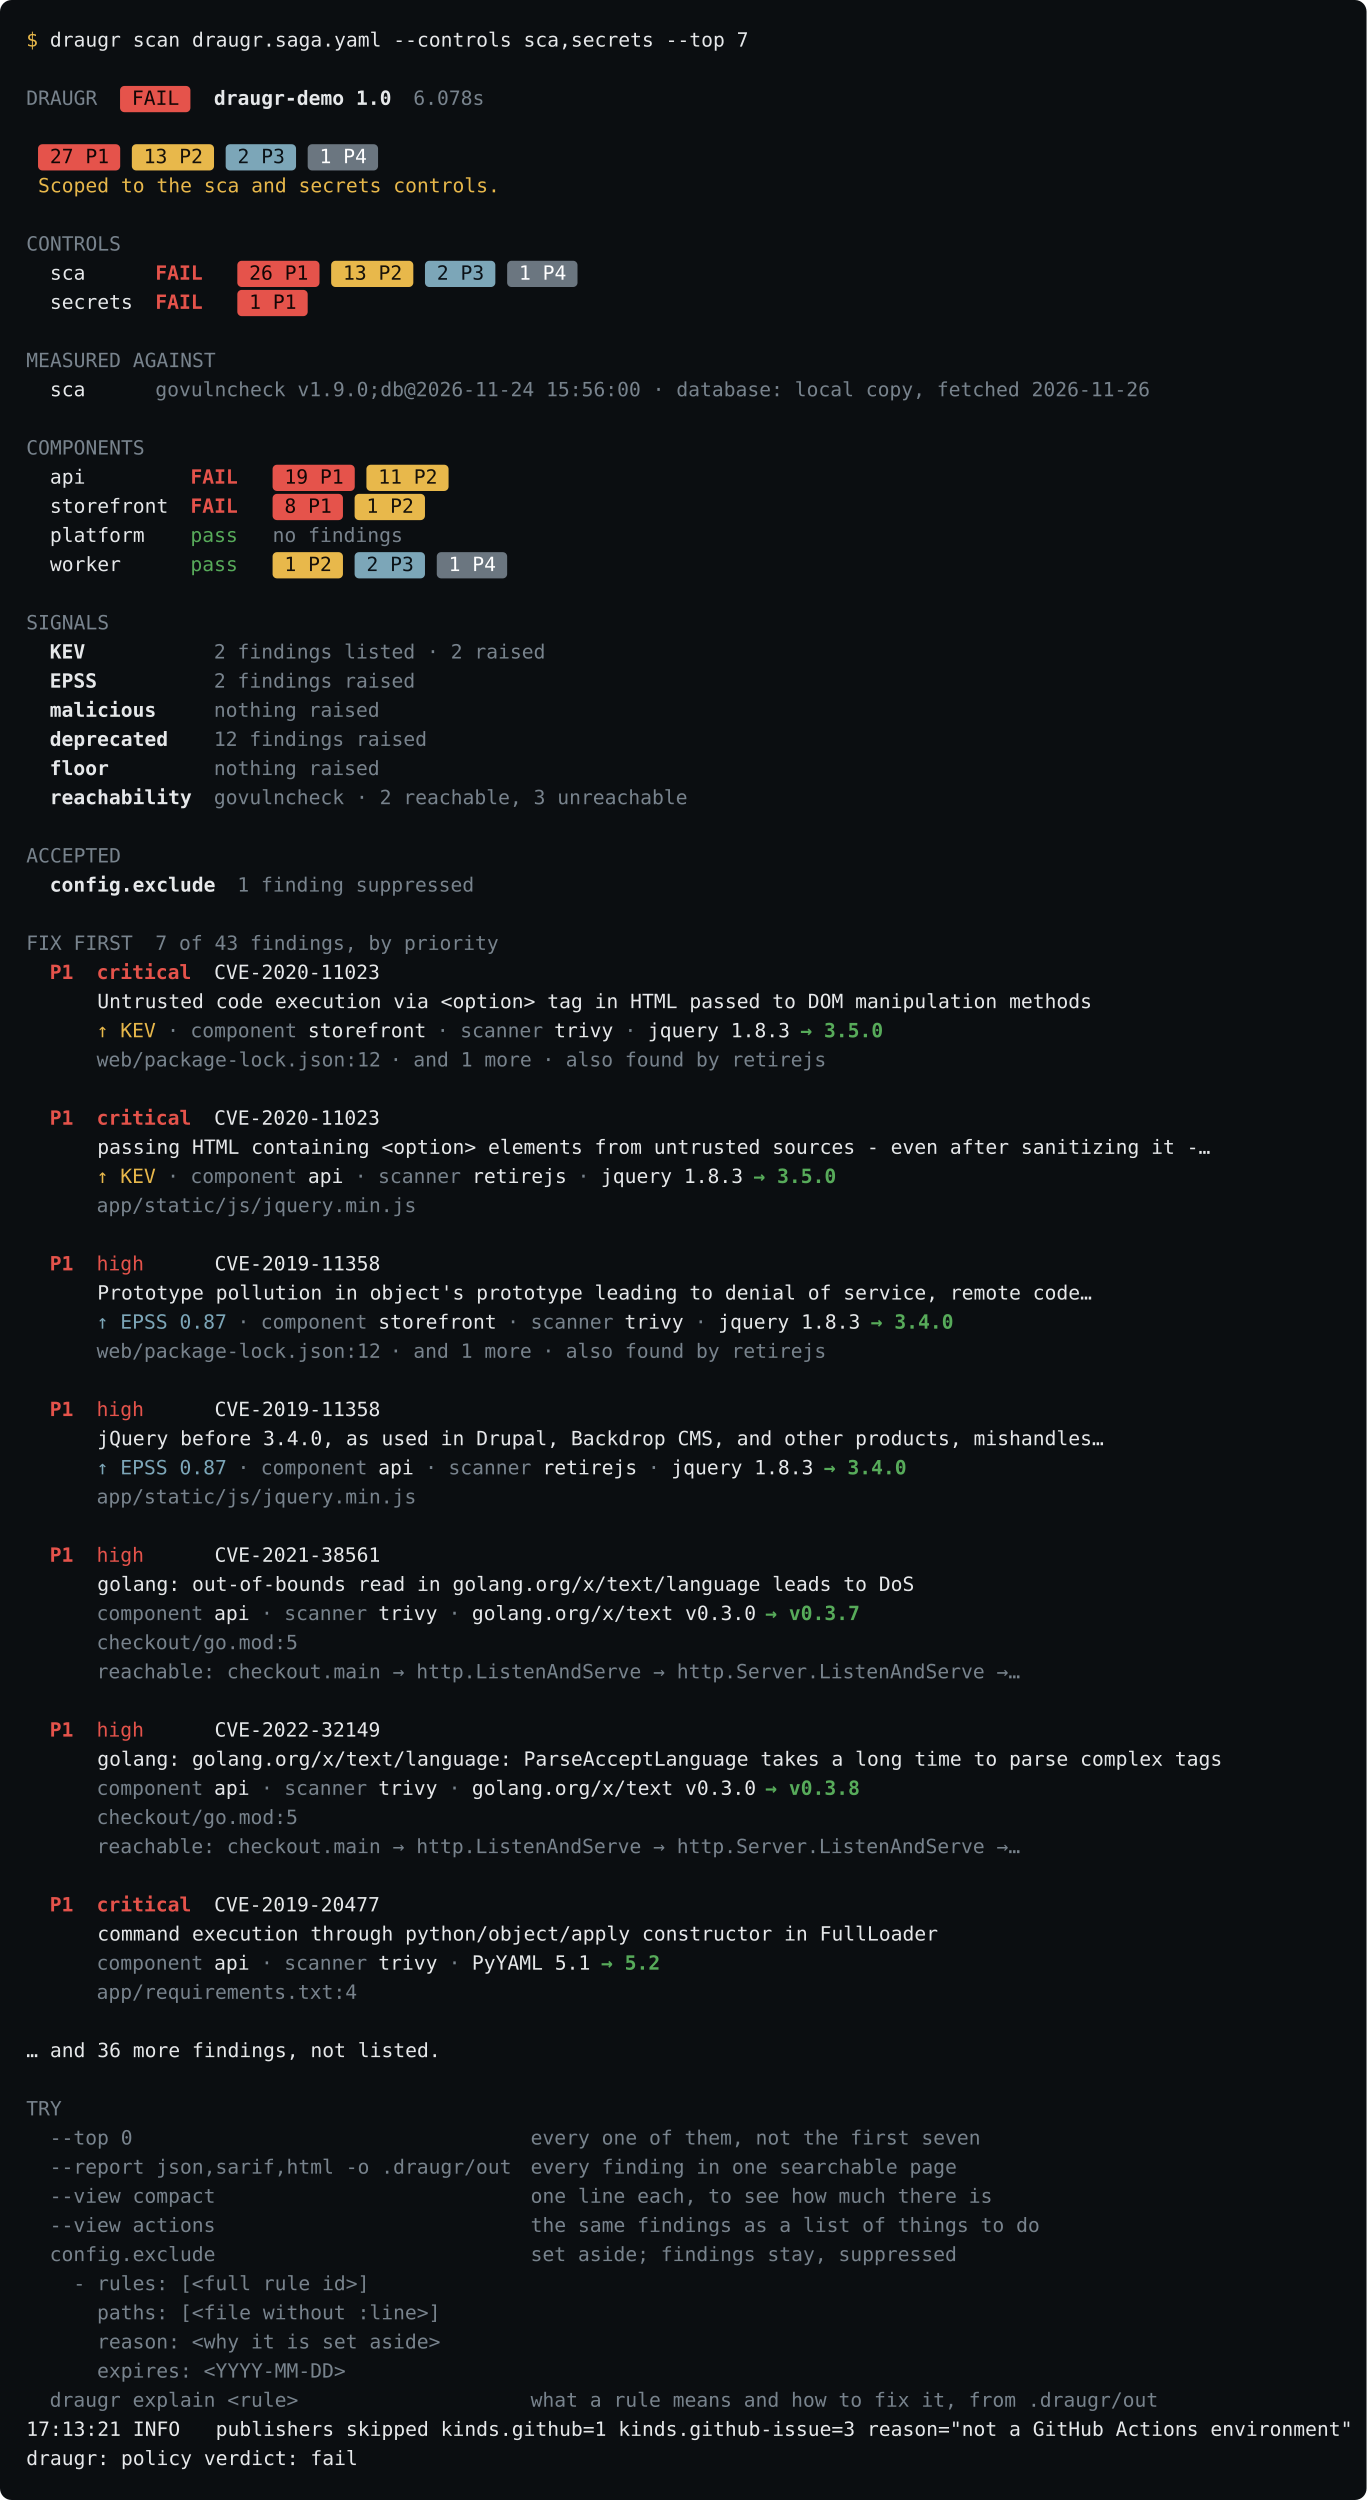
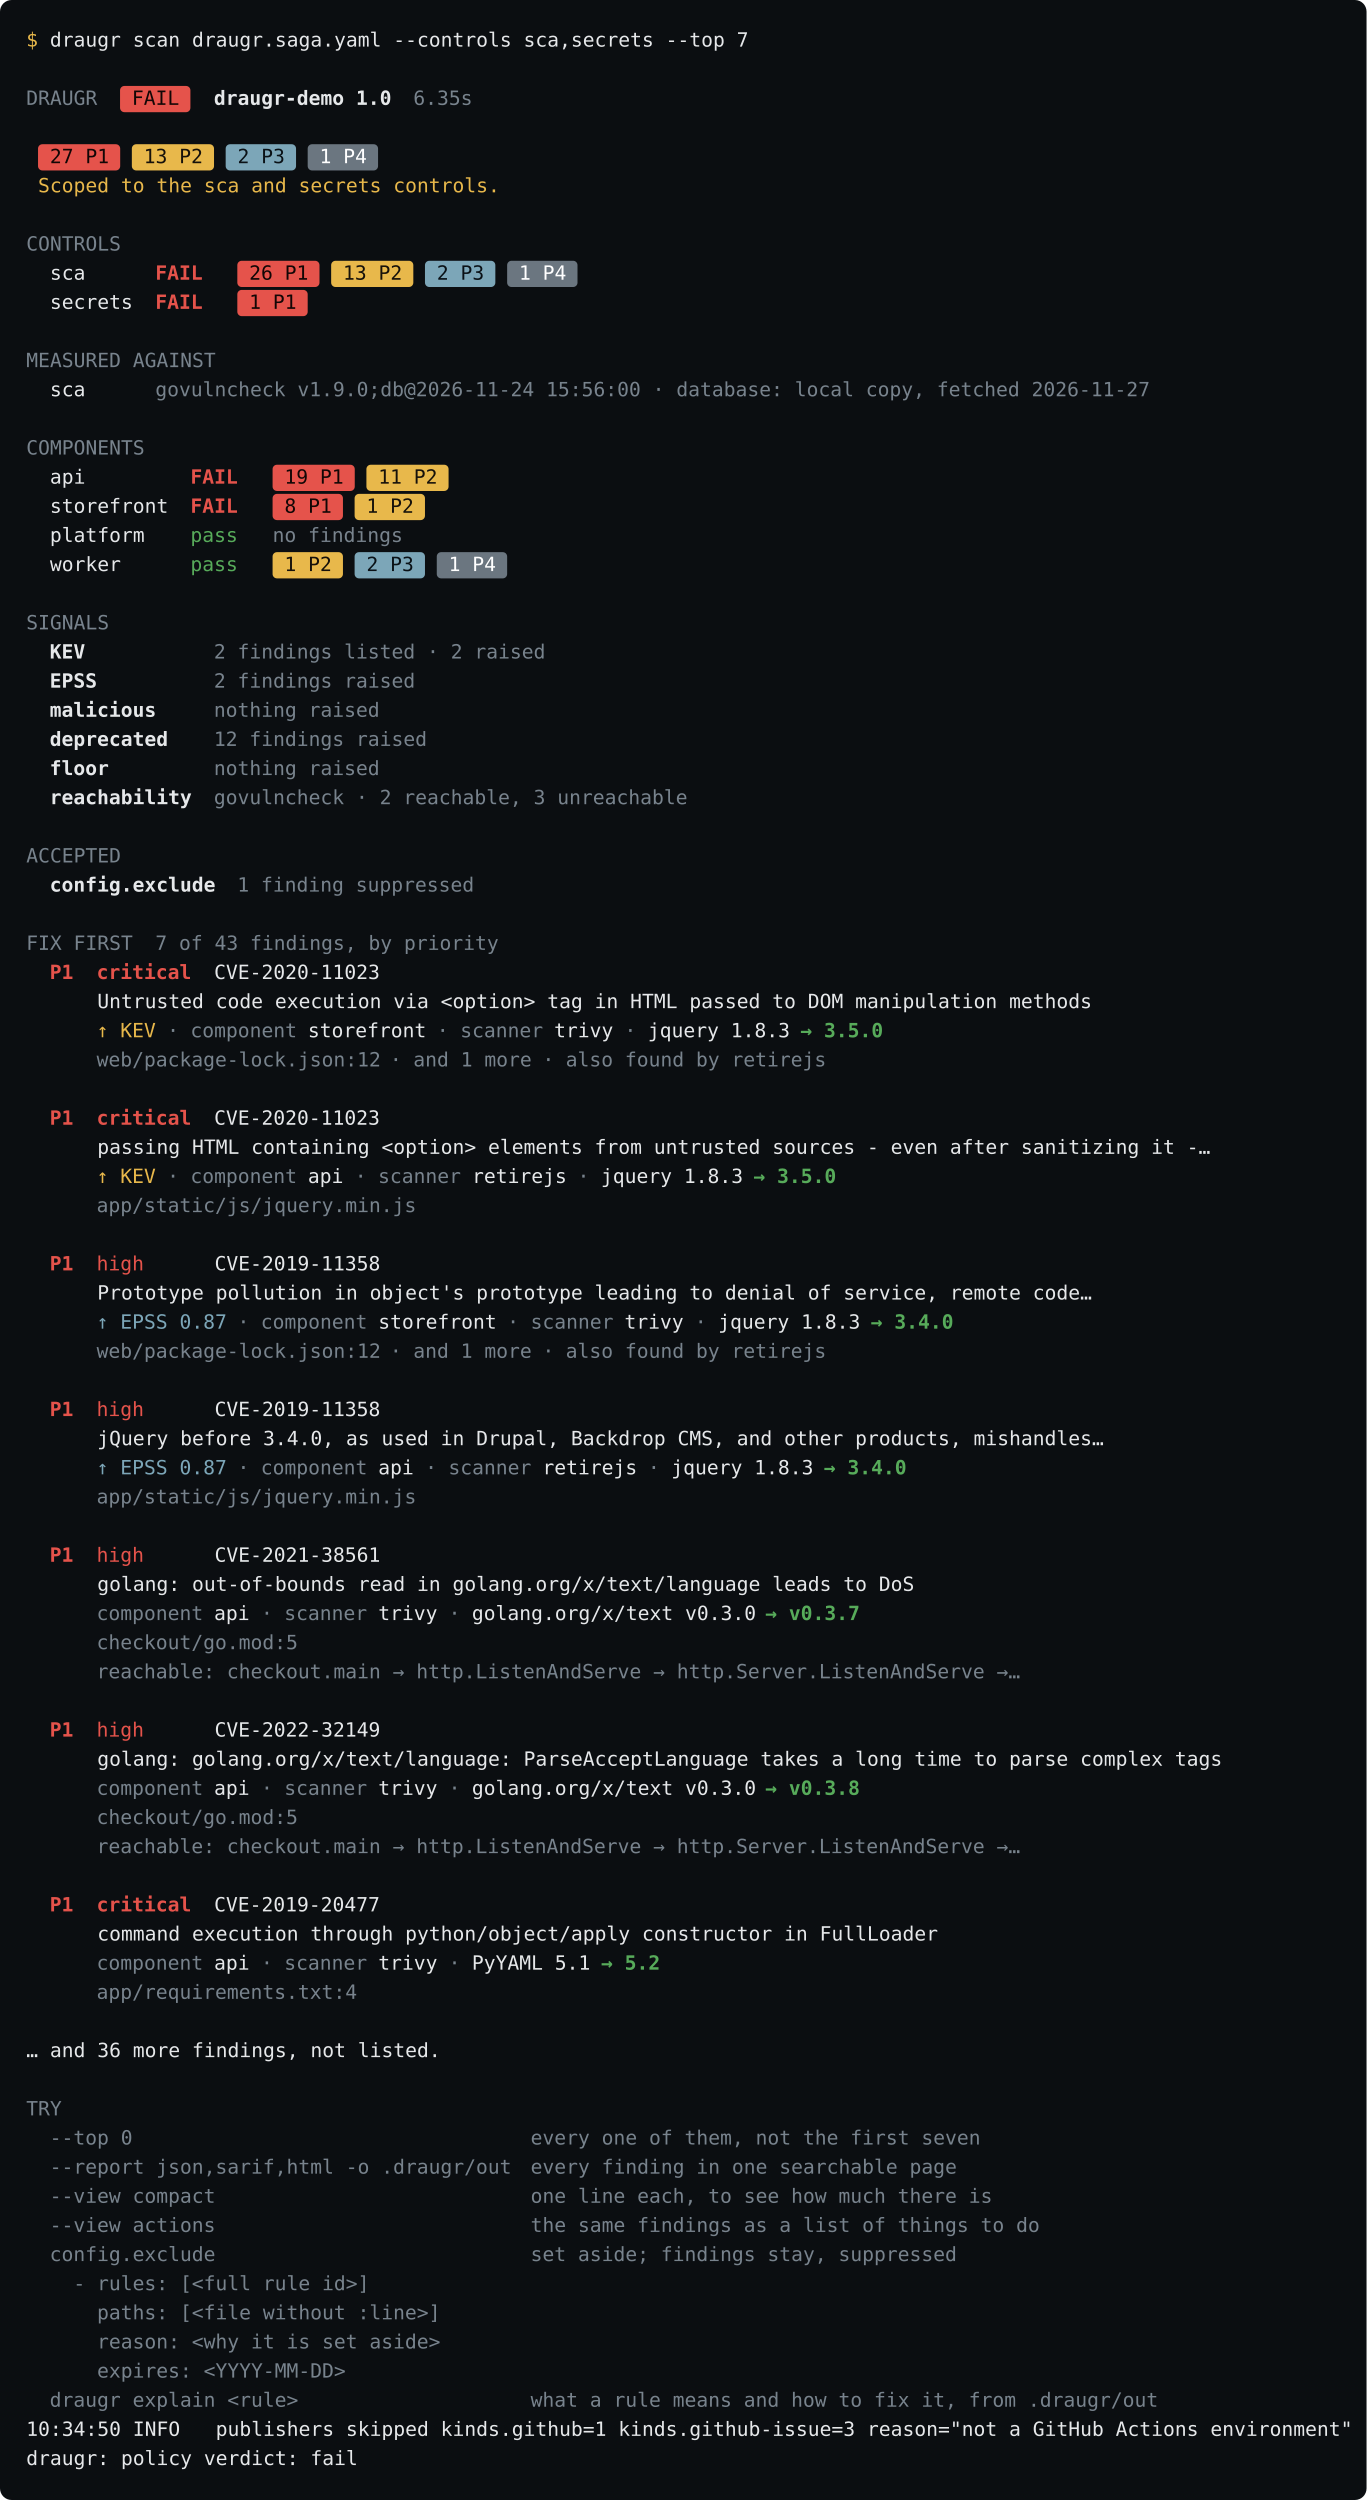
- <svg xmlns="http://www.w3.org/2000/svg" data-release="0.193.0" width="938" height="1716" viewBox="0 0 938 1716" font-family="&quot;JetBrains Mono&quot;,&quot;SFMono-Regular&quot;,ui-monospace,&quot;Menlo&quot;,&quot;DejaVu Sans Mono&quot;,monospace" font-size="13.5">
+ <svg xmlns="http://www.w3.org/2000/svg" data-release="0.194.0" width="938" height="1716" viewBox="0 0 938 1716" font-family="&quot;JetBrains Mono&quot;,&quot;SFMono-Regular&quot;,ui-monospace,&quot;Menlo&quot;,&quot;DejaVu Sans Mono&quot;,monospace" font-size="13.5">
  <rect width="100%" height="100%" rx="8" fill="#0b0e11" />
  <text x="18.0" y="32.0" fill="rgb(232,184,75)" xml:space="preserve">$</text>
  <text x="26.1" y="32.0" fill="#e6e8ea" xml:space="preserve"> draugr scan draugr.saga.yaml --controls sca,secrets --top 7</text>
  <text x="18.0" y="72.0" fill="rgb(120,131,141)" xml:space="preserve">DRAUGR</text>
  <rect x="82.4" y="59.0" width="48.3" height="18.0" rx="3" fill="rgb(229,83,75)" />
  <text x="82.4" y="72.0" fill="rgb(18,6,5)" xml:space="preserve"> FAIL </text>
  <text x="146.8" y="72.0" fill="#e6e8ea" font-weight="600" xml:space="preserve">draugr-demo 1.0</text>
-   <text x="283.7" y="72.0" fill="rgb(120,131,141)" xml:space="preserve">6.078s</text>
+   <text x="283.7" y="72.0" fill="rgb(120,131,141)" xml:space="preserve">6.35s</text>
  <rect x="26.1" y="99.0" width="56.4" height="18.0" rx="3" fill="rgb(229,83,75)" />
  <text x="26.1" y="112.0" fill="rgb(18,6,5)" xml:space="preserve"> 27 P1 </text>
  <rect x="90.5" y="99.0" width="56.4" height="18.0" rx="3" fill="rgb(232,184,75)" />
  <text x="90.5" y="112.0" fill="rgb(22,17,10)" xml:space="preserve"> 13 P2 </text>
  <rect x="154.9" y="99.0" width="48.3" height="18.0" rx="3" fill="rgb(124,166,184)" />
  <text x="154.9" y="112.0" fill="rgb(10,17,22)" xml:space="preserve"> 2 P3 </text>
  <rect x="211.2" y="99.0" width="48.3" height="18.0" rx="3" fill="rgb(107,118,128)" />
  <text x="211.2" y="112.0" fill="rgb(255,255,255)" xml:space="preserve"> 1 P4 </text>
  <text x="26.1" y="132.0" fill="rgb(232,184,75)" xml:space="preserve">Scoped to the sca and secrets controls.</text>
  <text x="18.0" y="172.0" fill="rgb(120,131,141)" xml:space="preserve">CONTROLS</text>
  <text x="18.0" y="192.0" fill="#e6e8ea" xml:space="preserve">  sca      </text>
  <text x="106.6" y="192.0" fill="rgb(229,83,75)" font-weight="600" xml:space="preserve">FAIL </text>
  <rect x="162.9" y="179.0" width="56.4" height="18.0" rx="3" fill="rgb(229,83,75)" />
  <text x="162.9" y="192.0" fill="rgb(18,6,5)" xml:space="preserve"> 26 P1 </text>
  <rect x="227.3" y="179.0" width="56.4" height="18.0" rx="3" fill="rgb(232,184,75)" />
  <text x="227.3" y="192.0" fill="rgb(22,17,10)" xml:space="preserve"> 13 P2 </text>
  <rect x="291.7" y="179.0" width="48.3" height="18.0" rx="3" fill="rgb(124,166,184)" />
  <text x="291.7" y="192.0" fill="rgb(10,17,22)" xml:space="preserve"> 2 P3 </text>
  <rect x="348.1" y="179.0" width="48.3" height="18.0" rx="3" fill="rgb(107,118,128)" />
  <text x="348.1" y="192.0" fill="rgb(255,255,255)" xml:space="preserve"> 1 P4 </text>
  <text x="18.0" y="212.0" fill="#e6e8ea" xml:space="preserve">  secrets  </text>
  <text x="106.6" y="212.0" fill="rgb(229,83,75)" font-weight="600" xml:space="preserve">FAIL </text>
  <rect x="162.9" y="199.0" width="48.3" height="18.0" rx="3" fill="rgb(229,83,75)" />
  <text x="162.9" y="212.0" fill="rgb(18,6,5)" xml:space="preserve"> 1 P1 </text>
  <text x="18.0" y="252.0" fill="rgb(120,131,141)" xml:space="preserve">MEASURED AGAINST</text>
  <text x="18.0" y="272.0" fill="#e6e8ea" xml:space="preserve">  sca      </text>
-   <text x="106.6" y="272.0" fill="rgb(120,131,141)" xml:space="preserve">govulncheck v1.9.0;db@2026-11-24 15:56:00 · database: local copy, fetched 2026-11-26</text>
+   <text x="106.6" y="272.0" fill="rgb(120,131,141)" xml:space="preserve">govulncheck v1.9.0;db@2026-11-24 15:56:00 · database: local copy, fetched 2026-11-27</text>
  <text x="18.0" y="312.0" fill="rgb(120,131,141)" xml:space="preserve">COMPONENTS</text>
  <text x="18.0" y="332.0" fill="#e6e8ea" xml:space="preserve">  api         </text>
  <text x="130.7" y="332.0" fill="rgb(229,83,75)" font-weight="600" xml:space="preserve">FAIL </text>
  <rect x="187.1" y="319.0" width="56.4" height="18.0" rx="3" fill="rgb(229,83,75)" />
  <text x="187.1" y="332.0" fill="rgb(18,6,5)" xml:space="preserve"> 19 P1 </text>
  <rect x="251.5" y="319.0" width="56.4" height="18.0" rx="3" fill="rgb(232,184,75)" />
  <text x="251.5" y="332.0" fill="rgb(22,17,10)" xml:space="preserve"> 11 P2 </text>
  <text x="18.0" y="352.0" fill="#e6e8ea" xml:space="preserve">  storefront  </text>
  <text x="130.7" y="352.0" fill="rgb(229,83,75)" font-weight="600" xml:space="preserve">FAIL </text>
  <rect x="187.1" y="339.0" width="48.3" height="18.0" rx="3" fill="rgb(229,83,75)" />
  <text x="187.1" y="352.0" fill="rgb(18,6,5)" xml:space="preserve"> 8 P1 </text>
  <rect x="243.4" y="339.0" width="48.3" height="18.0" rx="3" fill="rgb(232,184,75)" />
  <text x="243.4" y="352.0" fill="rgb(22,17,10)" xml:space="preserve"> 1 P2 </text>
  <text x="18.0" y="372.0" fill="#e6e8ea" xml:space="preserve">  platform    </text>
  <text x="130.7" y="372.0" fill="rgb(87,171,90)" xml:space="preserve">pass </text>
  <text x="187.1" y="372.0" fill="rgb(120,131,141)" xml:space="preserve">no findings</text>
  <text x="18.0" y="392.0" fill="#e6e8ea" xml:space="preserve">  worker      </text>
  <text x="130.7" y="392.0" fill="rgb(87,171,90)" xml:space="preserve">pass </text>
  <rect x="187.1" y="379.0" width="48.3" height="18.0" rx="3" fill="rgb(232,184,75)" />
  <text x="187.1" y="392.0" fill="rgb(22,17,10)" xml:space="preserve"> 1 P2 </text>
  <rect x="243.4" y="379.0" width="48.3" height="18.0" rx="3" fill="rgb(124,166,184)" />
  <text x="243.4" y="392.0" fill="rgb(10,17,22)" xml:space="preserve"> 2 P3 </text>
  <rect x="299.8" y="379.0" width="48.3" height="18.0" rx="3" fill="rgb(107,118,128)" />
  <text x="299.8" y="392.0" fill="rgb(255,255,255)" xml:space="preserve"> 1 P4 </text>
  <text x="18.0" y="432.0" fill="rgb(120,131,141)" xml:space="preserve">SIGNALS</text>
  <text x="34.1" y="452.0" fill="#e6e8ea" font-weight="600" xml:space="preserve">KEV</text>
  <text x="146.8" y="452.0" fill="rgb(120,131,141)" xml:space="preserve">2 findings listed · 2 raised</text>
  <text x="34.1" y="472.0" fill="#e6e8ea" font-weight="600" xml:space="preserve">EPSS</text>
  <text x="146.8" y="472.0" fill="rgb(120,131,141)" xml:space="preserve">2 findings raised</text>
  <text x="34.1" y="492.0" fill="#e6e8ea" font-weight="600" xml:space="preserve">malicious</text>
  <text x="146.8" y="492.0" fill="rgb(120,131,141)" xml:space="preserve">nothing raised</text>
  <text x="34.1" y="512.0" fill="#e6e8ea" font-weight="600" xml:space="preserve">deprecated</text>
  <text x="146.8" y="512.0" fill="rgb(120,131,141)" xml:space="preserve">12 findings raised</text>
  <text x="34.1" y="532.0" fill="#e6e8ea" font-weight="600" xml:space="preserve">floor</text>
  <text x="146.8" y="532.0" fill="rgb(120,131,141)" xml:space="preserve">nothing raised</text>
  <text x="34.1" y="552.0" fill="#e6e8ea" font-weight="600" xml:space="preserve">reachability</text>
  <text x="146.8" y="552.0" fill="rgb(120,131,141)" xml:space="preserve">govulncheck · 2 reachable, 3 unreachable</text>
  <text x="18.0" y="592.0" fill="rgb(120,131,141)" xml:space="preserve">ACCEPTED</text>
  <text x="34.1" y="612.0" fill="#e6e8ea" font-weight="600" xml:space="preserve">config.exclude</text>
  <text x="162.9" y="612.0" fill="rgb(120,131,141)" xml:space="preserve">1 finding suppressed</text>
  <text x="18.0" y="652.0" fill="rgb(120,131,141)" xml:space="preserve">FIX FIRST</text>
  <text x="106.6" y="652.0" fill="rgb(120,131,141)" xml:space="preserve">7 of 43 findings, by priority</text>
  <text x="34.1" y="672.0" fill="rgb(229,83,75)" font-weight="600" xml:space="preserve">P1</text>
  <text x="66.3" y="672.0" fill="rgb(229,83,75)" font-weight="600" xml:space="preserve">critical</text>
  <text x="130.7" y="672.0" fill="#e6e8ea" xml:space="preserve">  CVE-2020-11023</text>
  <text x="18.0" y="692.0" fill="#e6e8ea" xml:space="preserve">      Untrusted code execution via &lt;option&gt; tag in HTML passed to DOM manipulation methods</text>
  <text x="66.3" y="712.0" fill="rgb(232,184,75)" xml:space="preserve">↑ KEV</text>
  <text x="106.6" y="712.0" fill="rgb(120,131,141)" xml:space="preserve"> · </text>
  <text x="130.7" y="712.0" fill="rgb(120,131,141)" xml:space="preserve">component</text>
  <text x="203.2" y="712.0" fill="#e6e8ea" xml:space="preserve"> storefront</text>
  <text x="291.7" y="712.0" fill="rgb(120,131,141)" xml:space="preserve"> · </text>
  <text x="315.9" y="712.0" fill="rgb(120,131,141)" xml:space="preserve">scanner</text>
  <text x="372.2" y="712.0" fill="#e6e8ea" xml:space="preserve"> trivy</text>
  <text x="420.5" y="712.0" fill="rgb(120,131,141)" xml:space="preserve"> · </text>
  <text x="444.7" y="712.0" fill="#e6e8ea" xml:space="preserve">jquery 1.8.3 </text>
  <text x="549.3" y="712.0" fill="rgb(87,171,90)" font-weight="600" xml:space="preserve">→ 3.5.0</text>
  <text x="66.3" y="732.0" fill="rgb(120,131,141)" xml:space="preserve">web/package-lock.json:12</text>
  <text x="259.5" y="732.0" fill="rgb(120,131,141)" xml:space="preserve"> · </text>
  <text x="283.7" y="732.0" fill="rgb(120,131,141)" xml:space="preserve">and 1 more</text>
  <text x="364.2" y="732.0" fill="rgb(120,131,141)" xml:space="preserve"> · </text>
  <text x="388.3" y="732.0" fill="rgb(120,131,141)" xml:space="preserve">also found by retirejs</text>
  <text x="34.1" y="772.0" fill="rgb(229,83,75)" font-weight="600" xml:space="preserve">P1</text>
  <text x="66.3" y="772.0" fill="rgb(229,83,75)" font-weight="600" xml:space="preserve">critical</text>
  <text x="130.7" y="772.0" fill="#e6e8ea" xml:space="preserve">  CVE-2020-11023</text>
  <text x="18.0" y="792.0" fill="#e6e8ea" xml:space="preserve">      passing HTML containing &lt;option&gt; elements from untrusted sources - even after sanitizing it -…</text>
  <text x="66.3" y="812.0" fill="rgb(232,184,75)" xml:space="preserve">↑ KEV</text>
  <text x="106.6" y="812.0" fill="rgb(120,131,141)" xml:space="preserve"> · </text>
  <text x="130.7" y="812.0" fill="rgb(120,131,141)" xml:space="preserve">component</text>
  <text x="203.2" y="812.0" fill="#e6e8ea" xml:space="preserve"> api</text>
  <text x="235.4" y="812.0" fill="rgb(120,131,141)" xml:space="preserve"> · </text>
  <text x="259.5" y="812.0" fill="rgb(120,131,141)" xml:space="preserve">scanner</text>
  <text x="315.9" y="812.0" fill="#e6e8ea" xml:space="preserve"> retirejs</text>
  <text x="388.3" y="812.0" fill="rgb(120,131,141)" xml:space="preserve"> · </text>
  <text x="412.5" y="812.0" fill="#e6e8ea" xml:space="preserve">jquery 1.8.3 </text>
  <text x="517.1" y="812.0" fill="rgb(87,171,90)" font-weight="600" xml:space="preserve">→ 3.5.0</text>
  <text x="66.3" y="832.0" fill="rgb(120,131,141)" xml:space="preserve">app/static/js/jquery.min.js</text>
  <text x="34.1" y="872.0" fill="rgb(229,83,75)" font-weight="600" xml:space="preserve">P1</text>
  <text x="66.3" y="872.0" fill="rgb(229,83,75)" xml:space="preserve">high</text>
  <text x="98.5" y="872.0" fill="#e6e8ea" xml:space="preserve">      CVE-2019-11358</text>
  <text x="18.0" y="892.0" fill="#e6e8ea" xml:space="preserve">      Prototype pollution in object's prototype leading to denial of service, remote code…</text>
  <text x="66.3" y="912.0" fill="rgb(124,166,184)" xml:space="preserve">↑ EPSS 0.87</text>
  <text x="154.9" y="912.0" fill="rgb(120,131,141)" xml:space="preserve"> · </text>
  <text x="179.0" y="912.0" fill="rgb(120,131,141)" xml:space="preserve">component</text>
  <text x="251.5" y="912.0" fill="#e6e8ea" xml:space="preserve"> storefront</text>
  <text x="340.0" y="912.0" fill="rgb(120,131,141)" xml:space="preserve"> · </text>
  <text x="364.2" y="912.0" fill="rgb(120,131,141)" xml:space="preserve">scanner</text>
  <text x="420.5" y="912.0" fill="#e6e8ea" xml:space="preserve"> trivy</text>
  <text x="468.8" y="912.0" fill="rgb(120,131,141)" xml:space="preserve"> · </text>
  <text x="493.0" y="912.0" fill="#e6e8ea" xml:space="preserve">jquery 1.8.3 </text>
  <text x="597.6" y="912.0" fill="rgb(87,171,90)" font-weight="600" xml:space="preserve">→ 3.4.0</text>
  <text x="66.3" y="932.0" fill="rgb(120,131,141)" xml:space="preserve">web/package-lock.json:12</text>
  <text x="259.5" y="932.0" fill="rgb(120,131,141)" xml:space="preserve"> · </text>
  <text x="283.7" y="932.0" fill="rgb(120,131,141)" xml:space="preserve">and 1 more</text>
  <text x="364.2" y="932.0" fill="rgb(120,131,141)" xml:space="preserve"> · </text>
  <text x="388.3" y="932.0" fill="rgb(120,131,141)" xml:space="preserve">also found by retirejs</text>
  <text x="34.1" y="972.0" fill="rgb(229,83,75)" font-weight="600" xml:space="preserve">P1</text>
  <text x="66.3" y="972.0" fill="rgb(229,83,75)" xml:space="preserve">high</text>
  <text x="98.5" y="972.0" fill="#e6e8ea" xml:space="preserve">      CVE-2019-11358</text>
  <text x="18.0" y="992.0" fill="#e6e8ea" xml:space="preserve">      jQuery before 3.4.0, as used in Drupal, Backdrop CMS, and other products, mishandles…</text>
  <text x="66.3" y="1012.0" fill="rgb(124,166,184)" xml:space="preserve">↑ EPSS 0.87</text>
  <text x="154.9" y="1012.0" fill="rgb(120,131,141)" xml:space="preserve"> · </text>
  <text x="179.0" y="1012.0" fill="rgb(120,131,141)" xml:space="preserve">component</text>
  <text x="251.5" y="1012.0" fill="#e6e8ea" xml:space="preserve"> api</text>
  <text x="283.7" y="1012.0" fill="rgb(120,131,141)" xml:space="preserve"> · </text>
  <text x="307.8" y="1012.0" fill="rgb(120,131,141)" xml:space="preserve">scanner</text>
  <text x="364.2" y="1012.0" fill="#e6e8ea" xml:space="preserve"> retirejs</text>
  <text x="436.6" y="1012.0" fill="rgb(120,131,141)" xml:space="preserve"> · </text>
  <text x="460.8" y="1012.0" fill="#e6e8ea" xml:space="preserve">jquery 1.8.3 </text>
  <text x="565.4" y="1012.0" fill="rgb(87,171,90)" font-weight="600" xml:space="preserve">→ 3.4.0</text>
  <text x="66.3" y="1032.0" fill="rgb(120,131,141)" xml:space="preserve">app/static/js/jquery.min.js</text>
  <text x="34.1" y="1072.0" fill="rgb(229,83,75)" font-weight="600" xml:space="preserve">P1</text>
  <text x="66.3" y="1072.0" fill="rgb(229,83,75)" xml:space="preserve">high</text>
  <text x="98.5" y="1072.0" fill="#e6e8ea" xml:space="preserve">      CVE-2021-38561</text>
  <text x="18.0" y="1092.0" fill="#e6e8ea" xml:space="preserve">      golang: out-of-bounds read in golang.org/x/text/language leads to DoS</text>
  <text x="66.3" y="1112.0" fill="rgb(120,131,141)" xml:space="preserve">component</text>
  <text x="138.8" y="1112.0" fill="#e6e8ea" xml:space="preserve"> api</text>
  <text x="171.0" y="1112.0" fill="rgb(120,131,141)" xml:space="preserve"> · </text>
  <text x="195.1" y="1112.0" fill="rgb(120,131,141)" xml:space="preserve">scanner</text>
  <text x="251.5" y="1112.0" fill="#e6e8ea" xml:space="preserve"> trivy</text>
  <text x="299.8" y="1112.0" fill="rgb(120,131,141)" xml:space="preserve"> · </text>
  <text x="323.9" y="1112.0" fill="#e6e8ea" xml:space="preserve">golang.org/x/text v0.3.0 </text>
  <text x="525.2" y="1112.0" fill="rgb(87,171,90)" font-weight="600" xml:space="preserve">→ v0.3.7</text>
  <text x="66.3" y="1132.0" fill="rgb(120,131,141)" xml:space="preserve">checkout/go.mod:5</text>
  <text x="66.3" y="1152.0" fill="rgb(120,131,141)" xml:space="preserve">reachable: checkout.main → http.ListenAndServe → http.Server.ListenAndServe →…</text>
  <text x="34.1" y="1192.0" fill="rgb(229,83,75)" font-weight="600" xml:space="preserve">P1</text>
  <text x="66.3" y="1192.0" fill="rgb(229,83,75)" xml:space="preserve">high</text>
  <text x="98.5" y="1192.0" fill="#e6e8ea" xml:space="preserve">      CVE-2022-32149</text>
  <text x="18.0" y="1212.0" fill="#e6e8ea" xml:space="preserve">      golang: golang.org/x/text/language: ParseAcceptLanguage takes a long time to parse complex tags</text>
  <text x="66.3" y="1232.0" fill="rgb(120,131,141)" xml:space="preserve">component</text>
  <text x="138.8" y="1232.0" fill="#e6e8ea" xml:space="preserve"> api</text>
  <text x="171.0" y="1232.0" fill="rgb(120,131,141)" xml:space="preserve"> · </text>
  <text x="195.1" y="1232.0" fill="rgb(120,131,141)" xml:space="preserve">scanner</text>
  <text x="251.5" y="1232.0" fill="#e6e8ea" xml:space="preserve"> trivy</text>
  <text x="299.8" y="1232.0" fill="rgb(120,131,141)" xml:space="preserve"> · </text>
  <text x="323.9" y="1232.0" fill="#e6e8ea" xml:space="preserve">golang.org/x/text v0.3.0 </text>
  <text x="525.2" y="1232.0" fill="rgb(87,171,90)" font-weight="600" xml:space="preserve">→ v0.3.8</text>
  <text x="66.3" y="1252.0" fill="rgb(120,131,141)" xml:space="preserve">checkout/go.mod:5</text>
  <text x="66.3" y="1272.0" fill="rgb(120,131,141)" xml:space="preserve">reachable: checkout.main → http.ListenAndServe → http.Server.ListenAndServe →…</text>
  <text x="34.1" y="1312.0" fill="rgb(229,83,75)" font-weight="600" xml:space="preserve">P1</text>
  <text x="66.3" y="1312.0" fill="rgb(229,83,75)" font-weight="600" xml:space="preserve">critical</text>
  <text x="130.7" y="1312.0" fill="#e6e8ea" xml:space="preserve">  CVE-2019-20477</text>
  <text x="18.0" y="1332.0" fill="#e6e8ea" xml:space="preserve">      command execution through python/object/apply constructor in FullLoader</text>
  <text x="66.3" y="1352.0" fill="rgb(120,131,141)" xml:space="preserve">component</text>
  <text x="138.8" y="1352.0" fill="#e6e8ea" xml:space="preserve"> api</text>
  <text x="171.0" y="1352.0" fill="rgb(120,131,141)" xml:space="preserve"> · </text>
  <text x="195.1" y="1352.0" fill="rgb(120,131,141)" xml:space="preserve">scanner</text>
  <text x="251.5" y="1352.0" fill="#e6e8ea" xml:space="preserve"> trivy</text>
  <text x="299.8" y="1352.0" fill="rgb(120,131,141)" xml:space="preserve"> · </text>
  <text x="323.9" y="1352.0" fill="#e6e8ea" xml:space="preserve">PyYAML 5.1 </text>
  <text x="412.5" y="1352.0" fill="rgb(87,171,90)" font-weight="600" xml:space="preserve">→ 5.2</text>
  <text x="66.3" y="1372.0" fill="rgb(120,131,141)" xml:space="preserve">app/requirements.txt:4</text>
  <text x="18.0" y="1412.0" fill="#e6e8ea" xml:space="preserve">… and 36 more findings, not listed.</text>
  <text x="18.0" y="1452.0" fill="rgb(120,131,141)" xml:space="preserve">TRY</text>
  <text x="34.1" y="1472.0" fill="rgb(120,131,141)" xml:space="preserve">--top 0</text>
  <text x="364.2" y="1472.0" fill="rgb(120,131,141)" xml:space="preserve">every one of them, not the first seven</text>
  <text x="34.1" y="1492.0" fill="rgb(120,131,141)" xml:space="preserve">--report json,sarif,html -o .draugr/out</text>
  <text x="364.2" y="1492.0" fill="rgb(120,131,141)" xml:space="preserve">every finding in one searchable page</text>
  <text x="34.1" y="1512.0" fill="rgb(120,131,141)" xml:space="preserve">--view compact</text>
  <text x="364.2" y="1512.0" fill="rgb(120,131,141)" xml:space="preserve">one line each, to see how much there is</text>
  <text x="34.1" y="1532.0" fill="rgb(120,131,141)" xml:space="preserve">--view actions</text>
  <text x="364.2" y="1532.0" fill="rgb(120,131,141)" xml:space="preserve">the same findings as a list of things to do</text>
  <text x="34.1" y="1552.0" fill="rgb(120,131,141)" xml:space="preserve">config.exclude</text>
  <text x="364.2" y="1552.0" fill="rgb(120,131,141)" xml:space="preserve">set aside; findings stay, suppressed</text>
  <text x="34.1" y="1572.0" fill="rgb(120,131,141)" xml:space="preserve">  - rules: [&lt;full rule id&gt;]</text>
  <text x="34.1" y="1592.0" fill="rgb(120,131,141)" xml:space="preserve">    paths: [&lt;file without :line&gt;]</text>
  <text x="34.1" y="1612.0" fill="rgb(120,131,141)" xml:space="preserve">    reason: &lt;why it is set aside&gt;</text>
  <text x="34.1" y="1632.0" fill="rgb(120,131,141)" xml:space="preserve">    expires: &lt;YYYY-MM-DD&gt;</text>
  <text x="34.1" y="1652.0" fill="rgb(120,131,141)" xml:space="preserve">draugr explain &lt;rule&gt;</text>
  <text x="364.2" y="1652.0" fill="rgb(120,131,141)" xml:space="preserve">what a rule means and how to fix it, from .draugr/out</text>
-   <text x="18.0" y="1672.0" fill="#e6e8ea" xml:space="preserve">17:13:21 INFO   publishers skipped kinds.github=1 kinds.github-issue=3 reason="not a GitHub Actions environment"</text>
+   <text x="18.0" y="1672.0" fill="#e6e8ea" xml:space="preserve">10:34:50 INFO   publishers skipped kinds.github=1 kinds.github-issue=3 reason="not a GitHub Actions environment"</text>
  <text x="18.0" y="1692.0" fill="#e6e8ea" xml:space="preserve">draugr: policy verdict: fail</text>
</svg>
